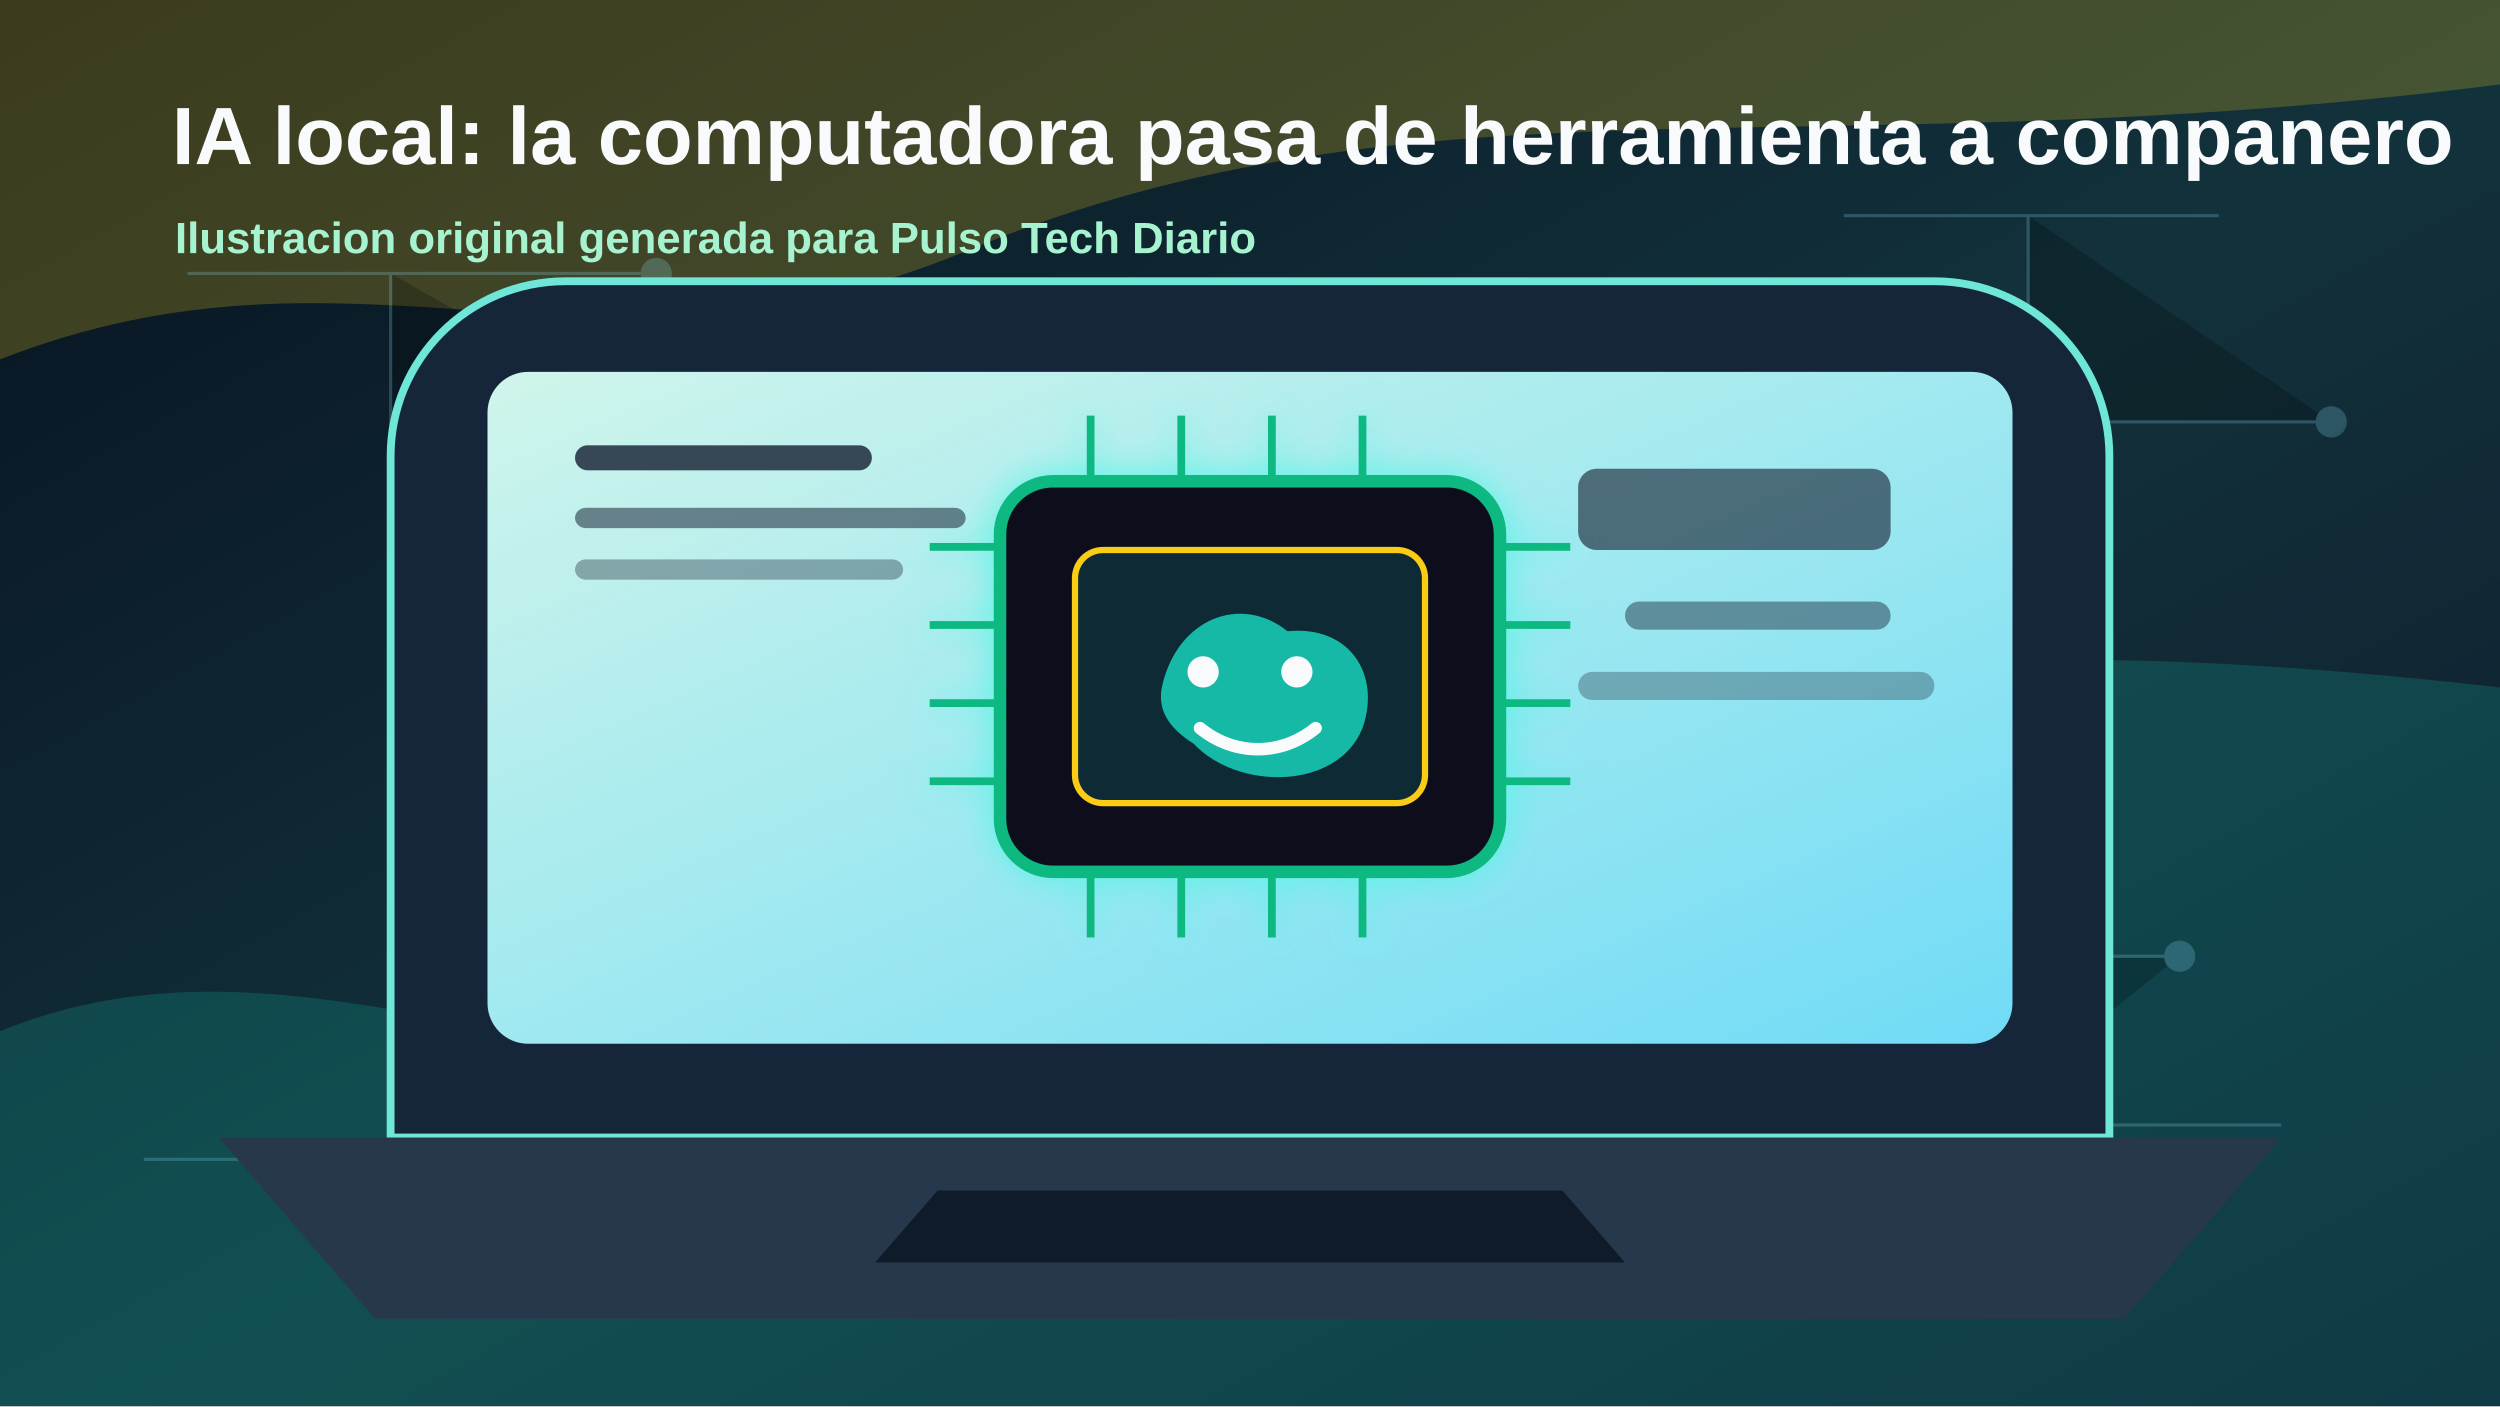
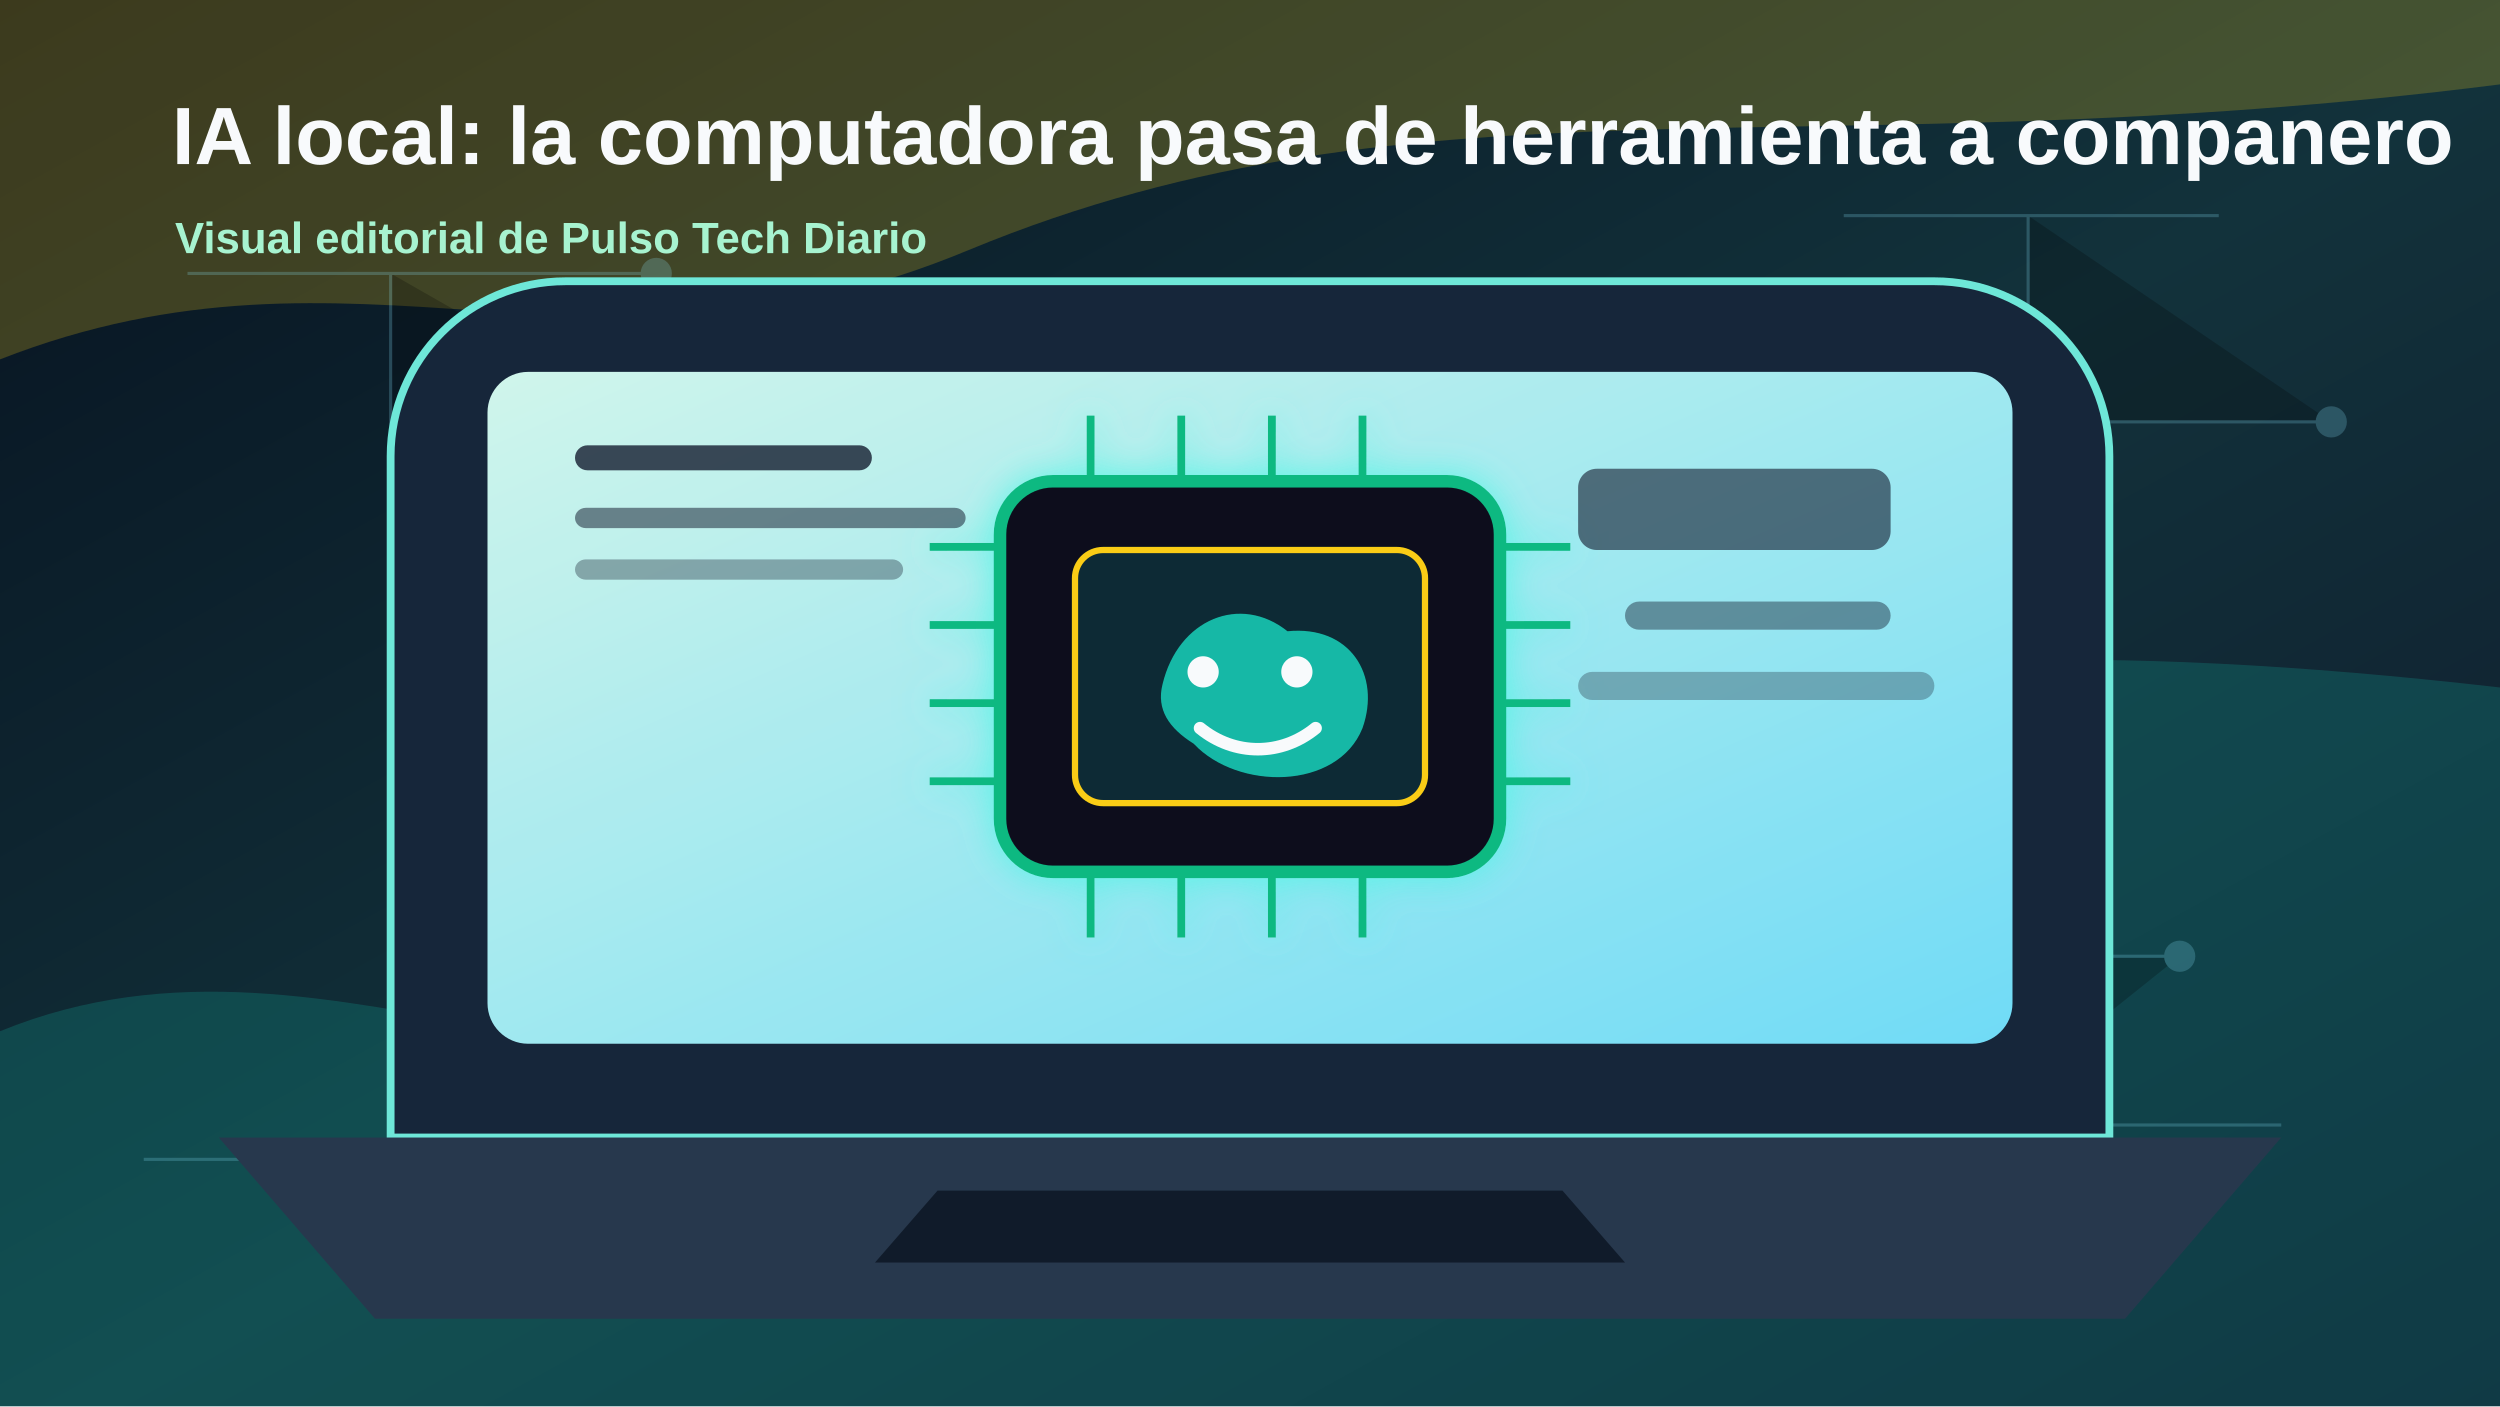
- <svg xmlns="http://www.w3.org/2000/svg" width="1600" height="900" viewBox="0 0 1600 900" role="img" aria-label="Ilustracion original de un chip de inteligencia artificial local dentro de una laptop">
+ <svg xmlns="http://www.w3.org/2000/svg" width="1600" height="900" viewBox="0 0 1600 900" role="img" aria-label="Visual editorial de un chip de inteligencia artificial local dentro de una laptop">
  <defs>
    <linearGradient id="bg" x1="0" y1="0" x2="1" y2="1">
      <stop offset="0" stop-color="#07111f" />
      <stop offset="0.52" stop-color="#12323b" />
      <stop offset="1" stop-color="#0f172a" />
    </linearGradient>
    <linearGradient id="screen" x1="0" y1="0" x2="1" y2="1">
      <stop offset="0" stop-color="#d9fff3" />
      <stop offset="1" stop-color="#75e4ff" />
    </linearGradient>
    <filter id="glow" x="-40%" y="-40%" width="180%" height="180%">
      <feGaussianBlur stdDeviation="12" result="blur" />
      <feColorMatrix in="blur" type="matrix" values="0 0 0 0 0.08 0 0 0 0 0.92 0 0 0 0 0.78 0 0 0 0.9 0" />
      <feBlend in="SourceGraphic" />
    </filter>
  </defs>
  <rect width="1600" height="900" fill="url(#bg)" />
  <g opacity="0.22">
    <path d="M0 660 C220 570 420 760 660 620 C900 480 1080 380 1600 440 L1600 900 L0 900 Z" fill="#14b8a6" />
    <path d="M0 230 C230 140 380 260 620 160 C910 40 1160 110 1600 54 L1600 0 L0 0 Z" fill="#facc15" />
  </g>
  <g stroke="#8ee7ff" stroke-width="2" opacity="0.22">
    <path d="M120 175 H420 M250 175 V292 H455 M1180 138 H1420 M1298 138 V270 H1492" />
    <path d="M92 742 H360 M260 742 V630 H492 M1100 720 H1460 M1260 720 V612 H1395" />
    <circle cx="420" cy="175" r="9" fill="#8ee7ff" />
    <circle cx="455" cy="292" r="9" fill="#8ee7ff" />
    <circle cx="1492" cy="270" r="9" fill="#8ee7ff" />
    <circle cx="492" cy="630" r="9" fill="#8ee7ff" />
    <circle cx="1395" cy="612" r="9" fill="#8ee7ff" />
  </g>
  <g transform="translate(250 180)">
    <path d="M112 0 H988 C1050 0 1100 50 1100 112 V548 H0 V112 C0 50 50 0 112 0 Z" fill="#16263a" stroke="#6ee7d8" stroke-width="5" />
    <rect x="62" y="58" width="976" height="430" rx="26" fill="url(#screen)" opacity="0.95" />
    <g transform="translate(390 128)" filter="url(#glow)">
      <rect x="0" y="0" width="320" height="250" rx="34" fill="#08111f" stroke="#10b981" stroke-width="8" />
      <rect x="48" y="44" width="224" height="162" rx="18" fill="#0f2b35" stroke="#facc15" stroke-width="4" />
      <path d="M104 130 C114 88 154 72 184 96 C224 92 244 124 232 158 C216 198 152 198 124 168 C108 158 100 146 104 130 Z" fill="#14b8a6" />
      <circle cx="130" cy="122" r="10" fill="#f8fafc" />
      <circle cx="190" cy="122" r="10" fill="#f8fafc" />
      <path d="M128 158 C150 176 180 176 202 158" fill="none" stroke="#f8fafc" stroke-width="8" stroke-linecap="round" />
      <g stroke="#10b981" stroke-width="5">
        <path d="M-45 42 H0 M-45 92 H0 M-45 142 H0 M-45 192 H0" />
        <path d="M320 42 H365 M320 92 H365 M320 142 H365 M320 192 H365" />
        <path d="M58 -42 V0 M116 -42 V0 M174 -42 V0 M232 -42 V0" />
        <path d="M58 250 V292 M116 250 V292 M174 250 V292 M232 250 V292" />
      </g>
    </g>
    <g opacity="0.78">
      <rect x="118" y="105" width="190" height="16" rx="8" fill="#0f172a" />
      <rect x="118" y="145" width="250" height="13" rx="7" fill="#0f172a" opacity="0.66" />
      <rect x="118" y="178" width="210" height="13" rx="7" fill="#0f172a" opacity="0.44" />
      <rect x="760" y="120" width="200" height="52" rx="12" fill="#0f172a" opacity="0.76" />
      <rect x="790" y="205" width="170" height="18" rx="9" fill="#0f172a" opacity="0.55" />
      <rect x="760" y="250" width="228" height="18" rx="9" fill="#0f172a" opacity="0.38" />
    </g>
    <path d="M-110 548 H1210 L1110 664 H-10 Z" fill="#27384d" />
    <path d="M350 582 H750 L790 628 H310 Z" fill="#101b2a" />
  </g>
  <text x="110" y="105" fill="#f8fafc" font-family="Arial, Helvetica, sans-serif" font-size="52" font-weight="900">IA local: la computadora pasa de herramienta a companero</text>
-   <text x="112" y="162" fill="#a7f3d0" font-family="Arial, Helvetica, sans-serif" font-size="28" font-weight="700">Ilustracion original generada para Pulso Tech Diario</text>
+   <text x="112" y="162" fill="#a7f3d0" font-family="Arial, Helvetica, sans-serif" font-size="28" font-weight="700">Visual editorial de Pulso Tech Diario</text>
</svg>
